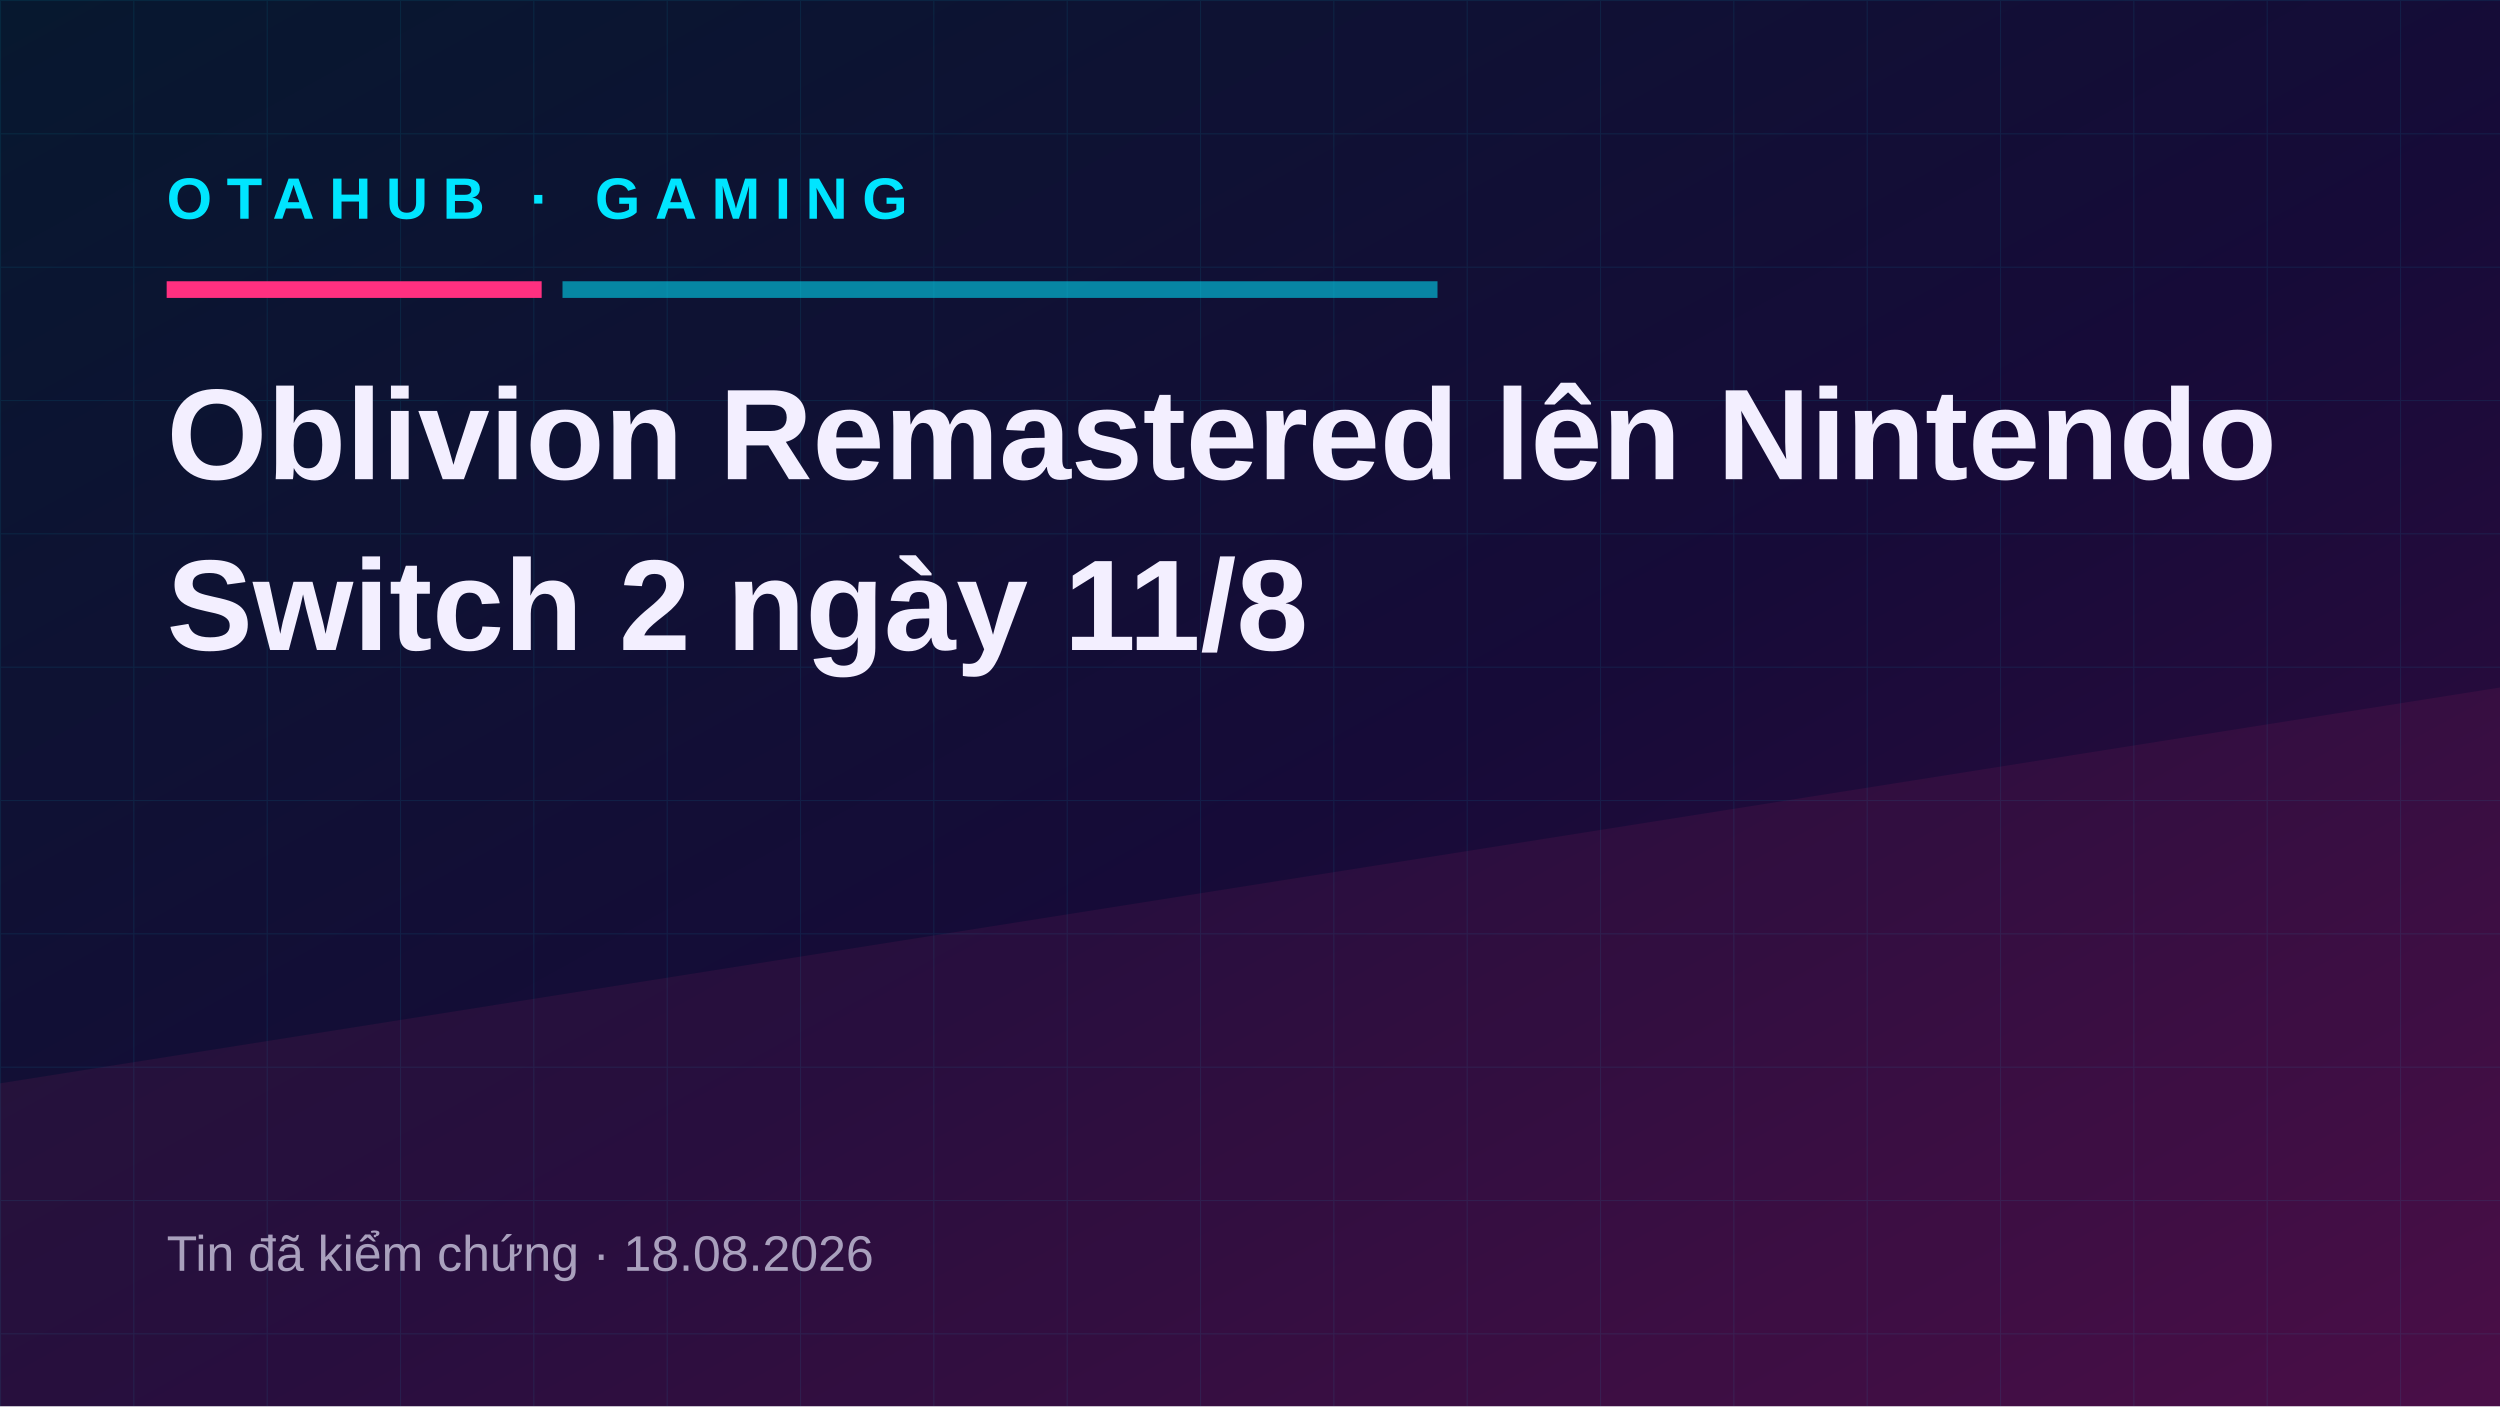
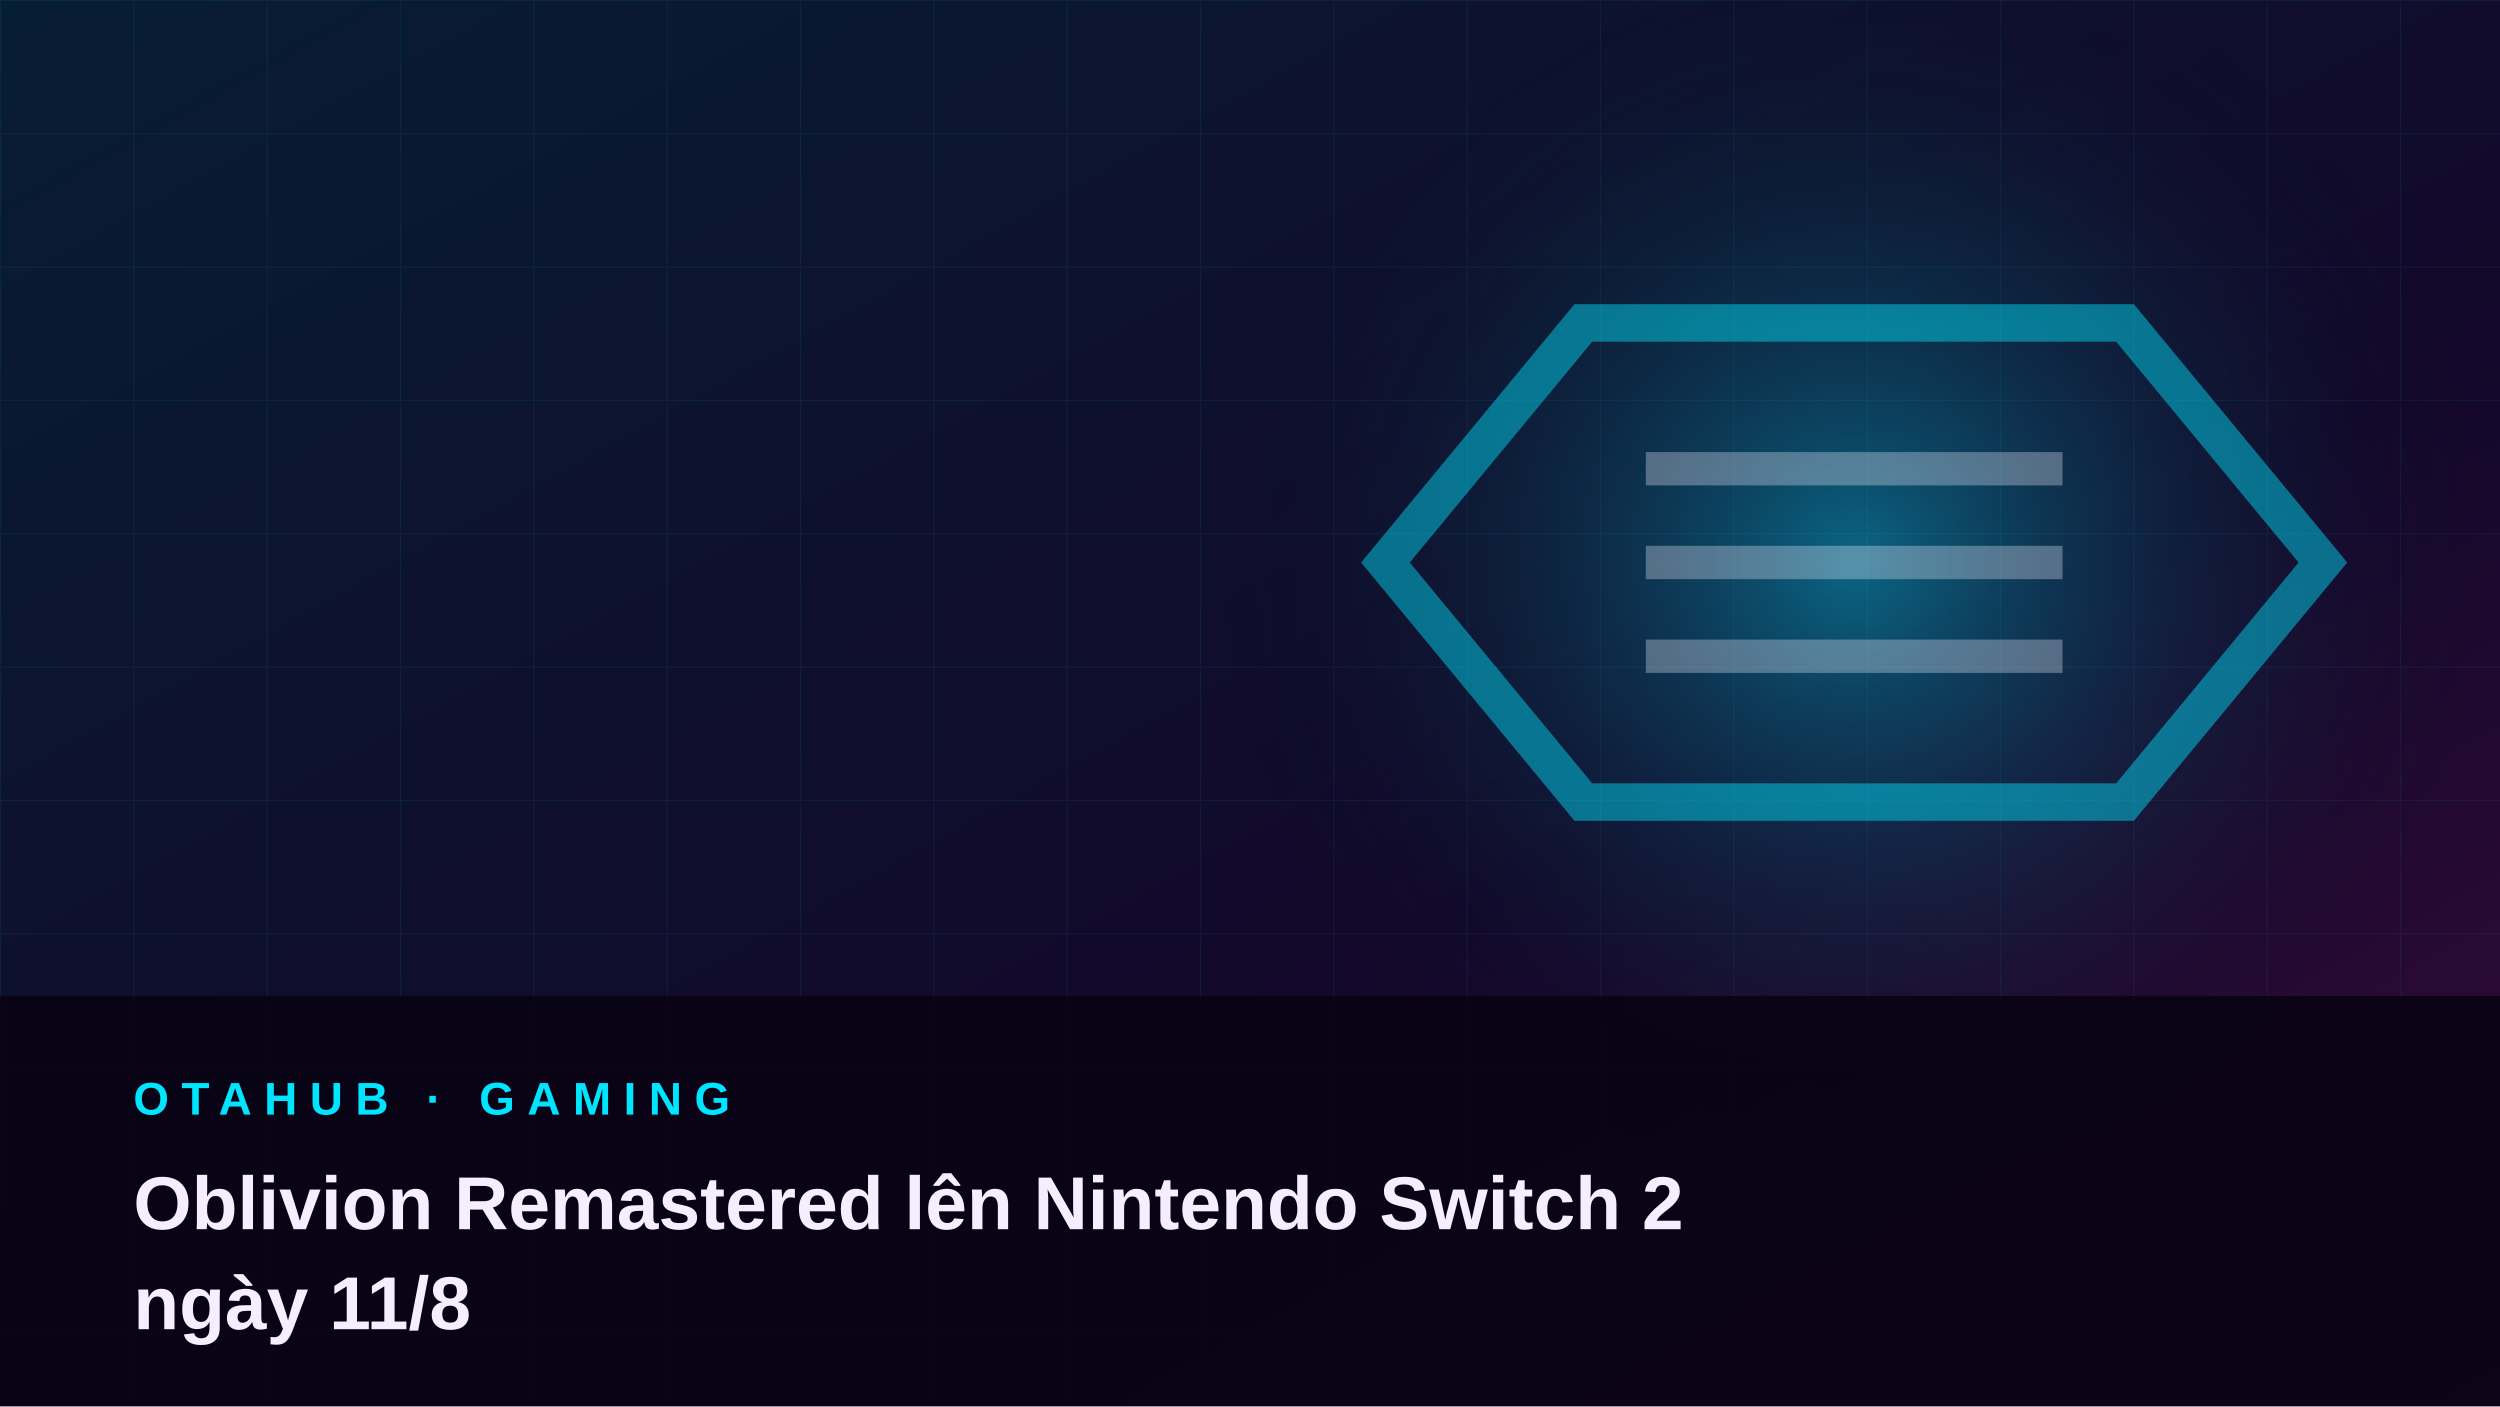
<svg xmlns="http://www.w3.org/2000/svg" width="1200" height="675" viewBox="0 0 1200 675">
  <defs>
    <linearGradient id="g" x2="1" y2="1">
-       <stop stop-color="#07182f" />
-       <stop offset=".55" stop-color="#160b38" />
-       <stop offset="1" stop-color="#3a0b42" />
+       <stop stop-color="#071d32" />
+       <stop offset=".62" stop-color="#13082b" />
+       <stop offset="1" stop-color="#390b3c" />
    </linearGradient>
+     <radialGradient id="r">
+       <stop stop-color="#00e5ff" stop-opacity=".42" />
+       <stop offset="1" stop-color="#000" stop-opacity="0" />
+     </radialGradient>
    <pattern id="p" width="64" height="64" patternUnits="userSpaceOnUse">
-       <path d="M64 0H0V64" fill="none" stroke="#00e5ff" stroke-opacity=".08" />
+       <path d="M64 0H0V64" fill="none" stroke="#00e5ff" stroke-opacity=".07" />
    </pattern>
  </defs>
  <rect width="1200" height="675" fill="url(#g)" />
  <rect width="1200" height="675" fill="url(#p)" />
-   <path d="M0 520L1200 330V675H0Z" fill="#ff3080" opacity=".08" />
-   <text x="80" y="105" fill="#00e5ff" font-family="Arial,sans-serif" font-size="28" font-weight="700" letter-spacing="7">OTAHUB · GAMING</text>
-   <text x="80" y="230" fill="#f3efff" font-family="Arial,sans-serif" font-size="62" font-weight="800">Oblivion Remastered lên Nintendo</text>
-   <text x="80" y="312" fill="#f3efff" font-family="Arial,sans-serif" font-size="62" font-weight="800">Switch 2 ngày 11/8</text>
-   <text x="80" y="610" fill="#a9a0bd" font-family="Arial,sans-serif" font-size="24">Tin đã kiểm chứng · 18.08.2026</text>
-   <rect x="80" y="135" width="180" height="8" fill="#ff3080" />
-   <rect x="270" y="135" width="420" height="8" fill="#00e5ff" opacity=".55" />
+   <circle cx="890" cy="270" r="310" fill="url(#r)" />
+   <path d="M760 155h260l95 115-95 115H760L665 270z" fill="none" stroke="#00e5ff" stroke-width="18" opacity=".45" />
+   <path d="M790 225h200M790 270h200M790 315h200" stroke="#f3efff" stroke-width="16" opacity=".32" />
+   <rect x="0" y="478" width="1200" height="197" fill="#080313" fill-opacity=".88" />
+   <text x="64" y="535" fill="#00e5ff" font-family="Arial,sans-serif" font-size="22" font-weight="700" letter-spacing="6">OTAHUB · GAMING</text>
+   <text x="64" y="590" fill="#f3efff" font-family="Arial,sans-serif" font-size="36" font-weight="800">Oblivion Remastered lên Nintendo Switch 2</text>
+   <text x="64" y="638" fill="#f3efff" font-family="Arial,sans-serif" font-size="36" font-weight="800">ngày 11/8</text>
</svg>
